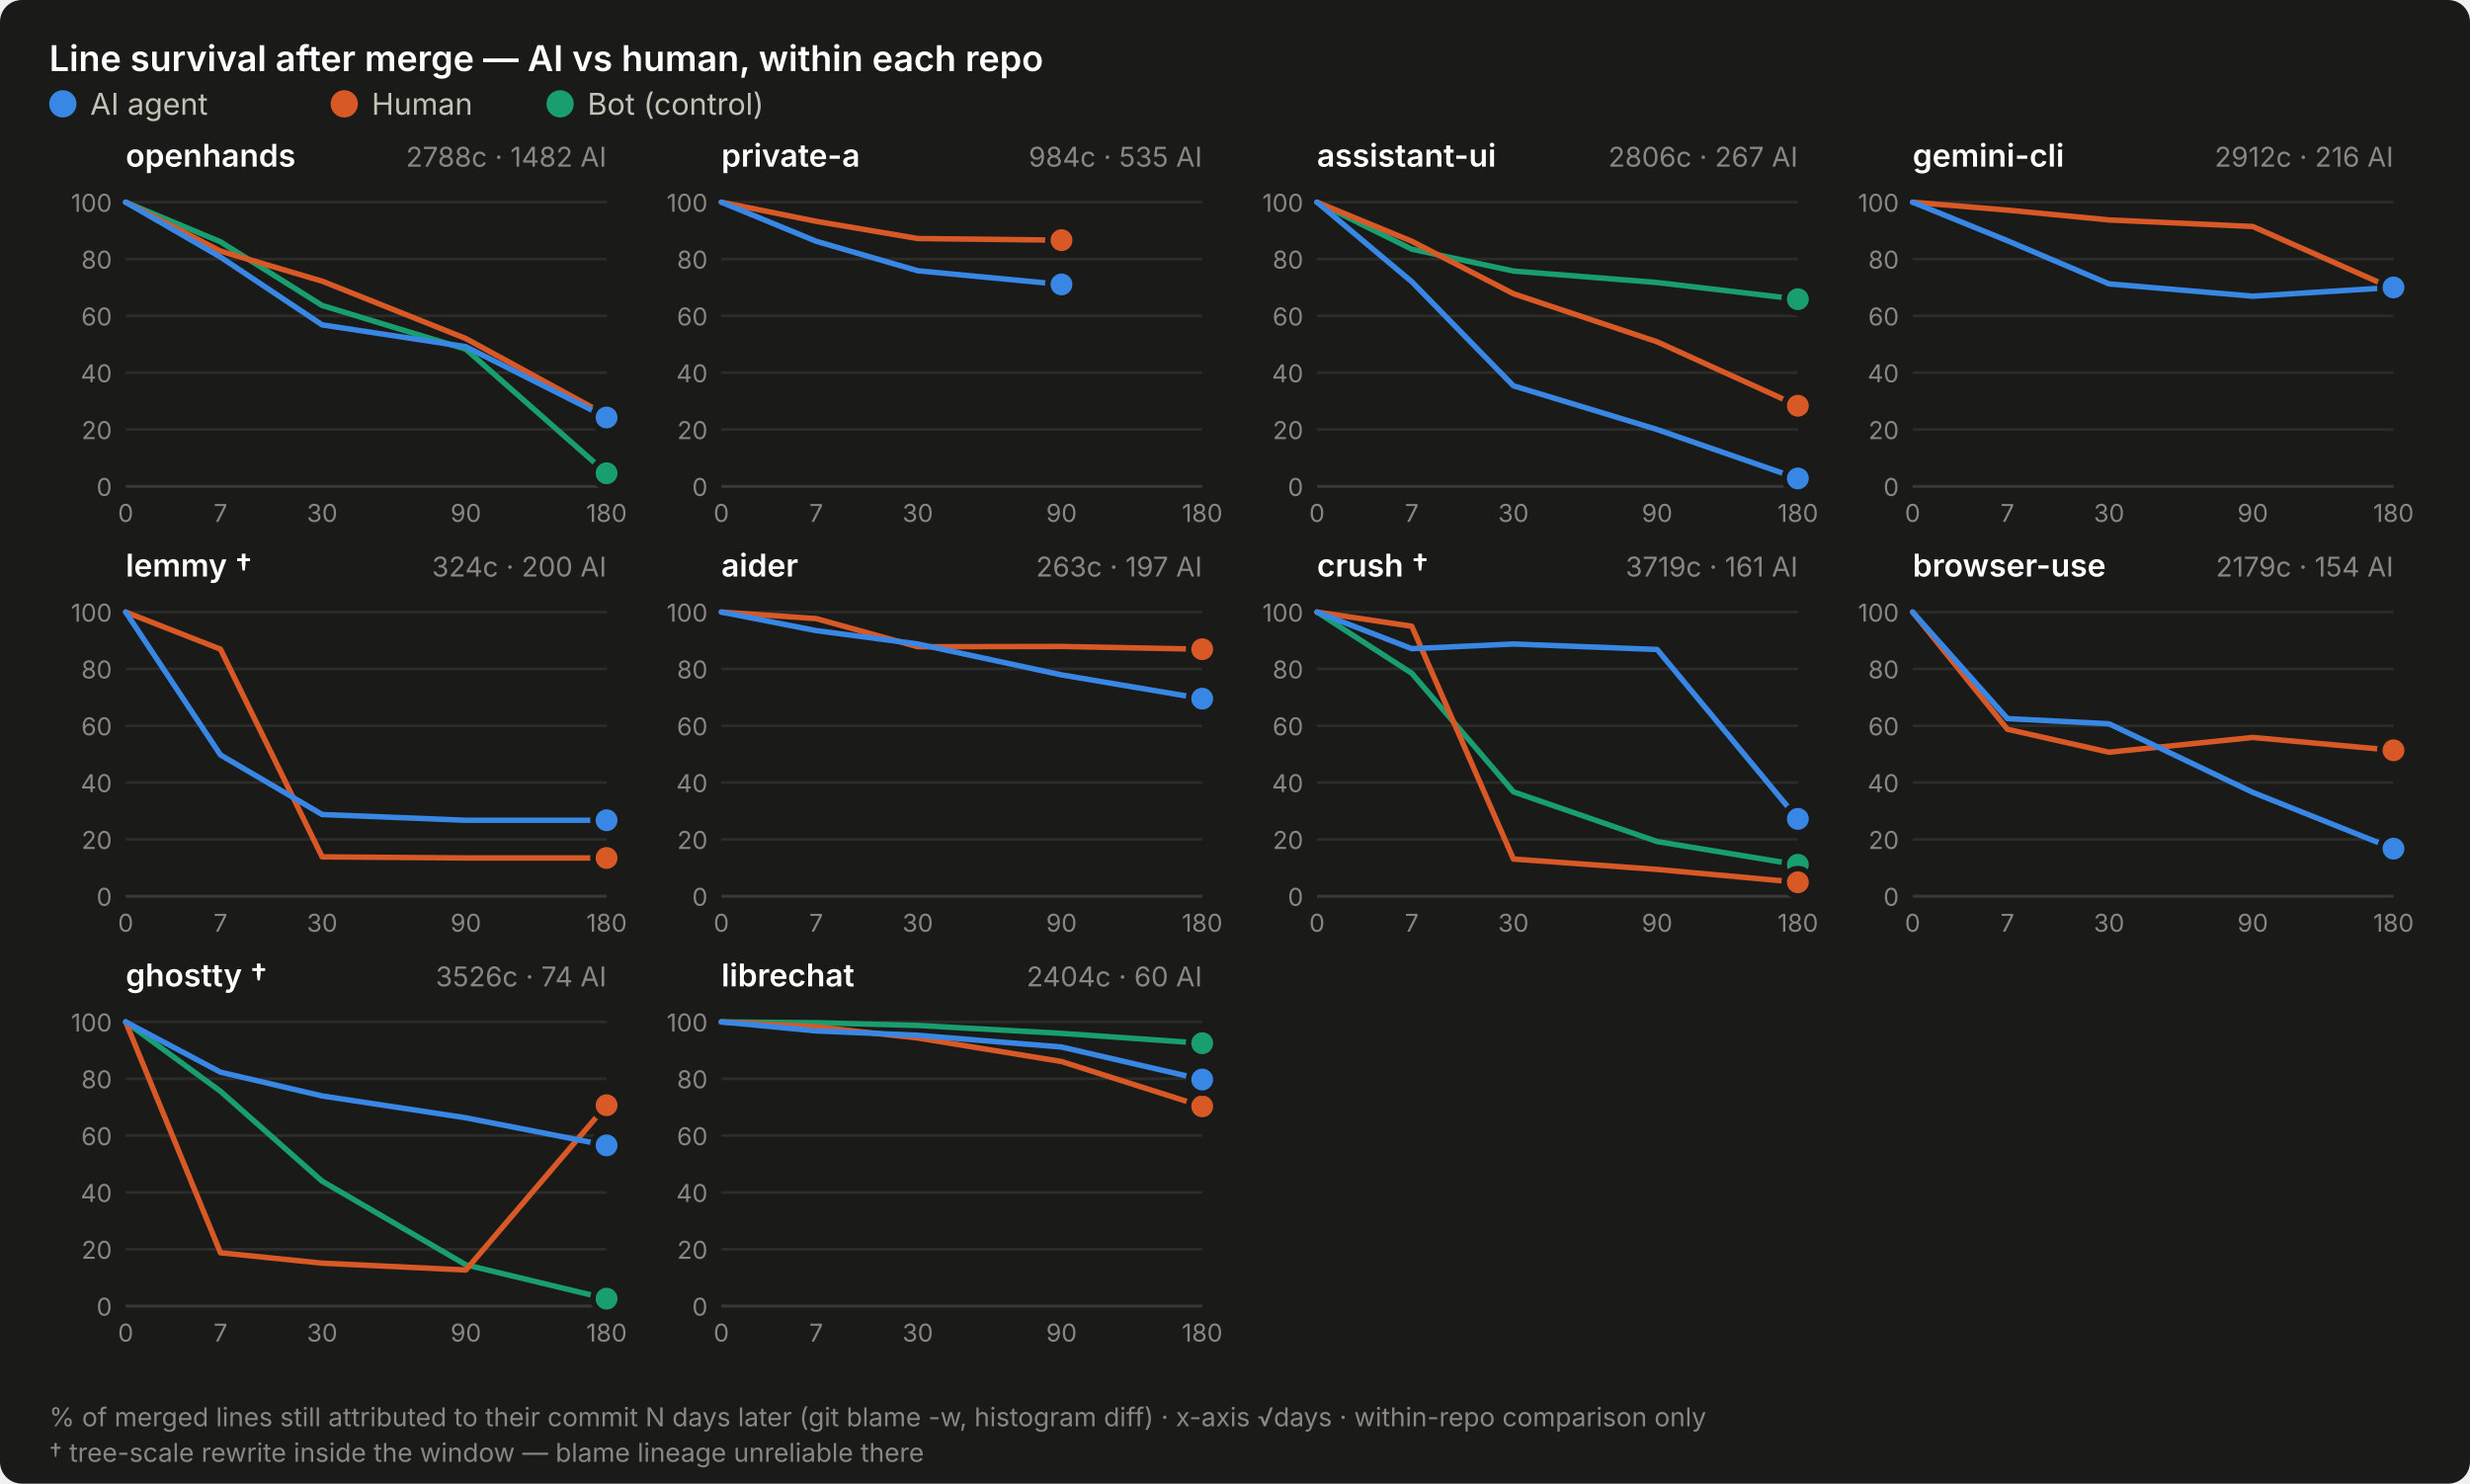
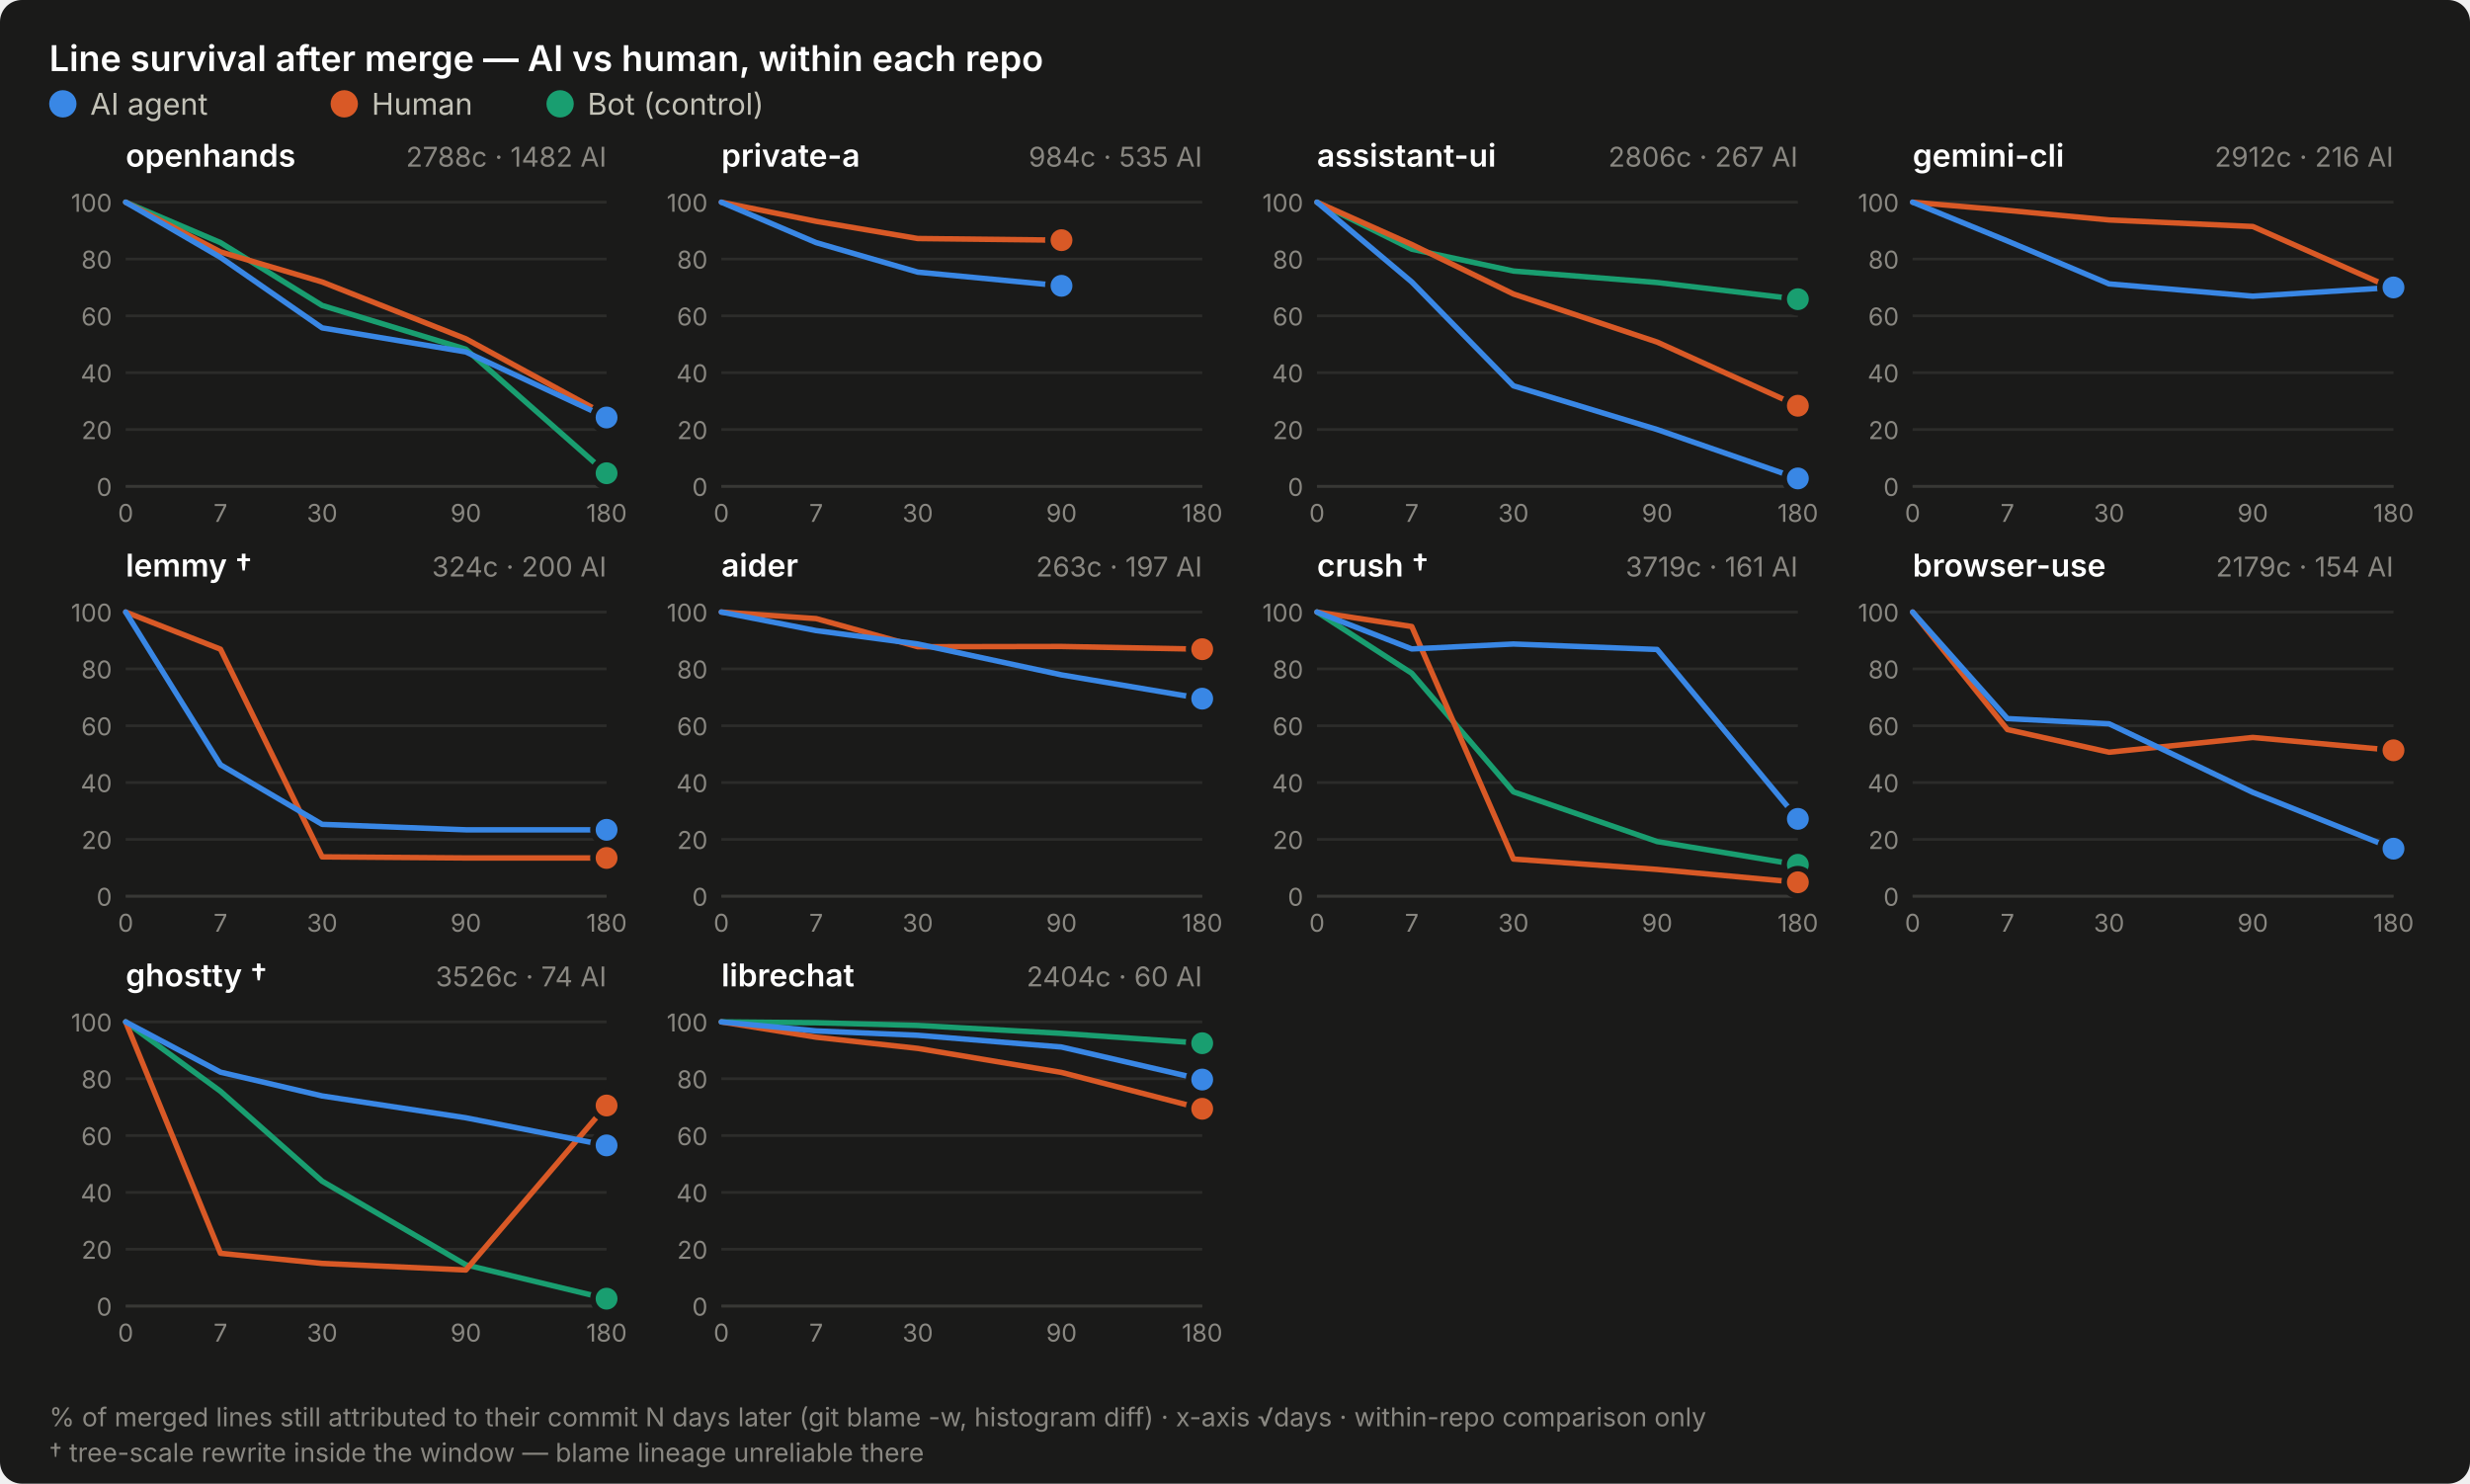
<svg xmlns="http://www.w3.org/2000/svg" width="904" height="543" viewBox="0 0 904 543" font-family="system-ui, -apple-system, &quot;Segoe UI&quot;, sans-serif">
  <rect width="904" height="543" fill="#1a1a19" rx="8" />
  <text x="18" y="26" font-size="13" font-weight="600" fill="#ffffff">Line survival after merge — AI vs human, within each repo</text>
  <circle cx="23" cy="38" r="5" fill="#3987e5" />
  <text x="33" y="42" font-size="11" fill="#c3c2b7">AI agent</text>
  <circle cx="126" cy="38" r="5" fill="#d95926" />
  <text x="136" y="42" font-size="11" fill="#c3c2b7">Human</text>
  <circle cx="205" cy="38" r="5" fill="#199e70" />
  <text x="215" y="42" font-size="11" fill="#c3c2b7">Bot (control)</text>
  <text x="46" y="61" font-size="11.5" font-weight="600" fill="#ffffff">openhands</text>
  <text x="222" y="61" font-size="10" text-anchor="end" fill="#898781">2788c · 1482 AI</text>
  <line x1="46" y1="178.0" x2="222" y2="178.0" stroke="#2c2c2a" stroke-width="1" />
  <text x="41" y="181.5" font-size="9" text-anchor="end" fill="#898781">0</text>
  <line x1="46" y1="157.2" x2="222" y2="157.2" stroke="#2c2c2a" stroke-width="1" />
  <text x="41" y="160.7" font-size="9" text-anchor="end" fill="#898781">20</text>
  <line x1="46" y1="136.4" x2="222" y2="136.4" stroke="#2c2c2a" stroke-width="1" />
  <text x="41" y="139.9" font-size="9" text-anchor="end" fill="#898781">40</text>
  <line x1="46" y1="115.6" x2="222" y2="115.6" stroke="#2c2c2a" stroke-width="1" />
  <text x="41" y="119.1" font-size="9" text-anchor="end" fill="#898781">60</text>
  <line x1="46" y1="94.8" x2="222" y2="94.8" stroke="#2c2c2a" stroke-width="1" />
  <text x="41" y="98.3" font-size="9" text-anchor="end" fill="#898781">80</text>
  <line x1="46" y1="74.0" x2="222" y2="74.0" stroke="#2c2c2a" stroke-width="1" />
  <text x="41" y="77.5" font-size="9" text-anchor="end" fill="#898781">100</text>
  <text x="46.0" y="191" font-size="9" text-anchor="middle" fill="#898781">0</text>
  <text x="80.7" y="191" font-size="9" text-anchor="middle" fill="#898781">7</text>
  <text x="117.9" y="191" font-size="9" text-anchor="middle" fill="#898781">30</text>
  <text x="170.5" y="191" font-size="9" text-anchor="middle" fill="#898781">90</text>
  <text x="222.0" y="191" font-size="9" text-anchor="middle" fill="#898781">180</text>
  <line x1="46" y1="178" x2="222" y2="178" stroke="#383835" stroke-width="1" />
-   <path d="M46.0,74.0 L80.7,88.5 L117.9,111.8 L170.5,127.8 L222.0,173.2" fill="none" stroke="#199e70" stroke-width="2" stroke-linecap="round" stroke-linejoin="round" />
+   <path d="M46.0,74.0 L80.7,88.8 L117.9,111.8 L170.5,127.8 L222.0,173.2" fill="none" stroke="#199e70" stroke-width="2" stroke-linecap="round" stroke-linejoin="round" />
  <circle cx="222.0" cy="173.2" r="6" fill="#1a1a19" />
  <circle cx="222.0" cy="173.2" r="4" fill="#199e70" />
-   <path d="M46.0,74.0 L80.7,91.9 L117.9,102.9 L170.5,123.9 L222.0,152.0" fill="none" stroke="#d95926" stroke-width="2" stroke-linecap="round" stroke-linejoin="round" />
+   <path d="M46.0,74.0 L80.7,92.2 L117.9,103.2 L170.5,124.0 L222.0,152.0" fill="none" stroke="#d95926" stroke-width="2" stroke-linecap="round" stroke-linejoin="round" />
  <circle cx="222.0" cy="152.0" r="6" fill="#1a1a19" />
  <circle cx="222.0" cy="152.0" r="4" fill="#d95926" />
-   <path d="M46.0,74.0 L80.7,94.1 L117.9,118.9 L170.5,126.9 L222.0,152.8" fill="none" stroke="#3987e5" stroke-width="2" stroke-linecap="round" stroke-linejoin="round" />
+   <path d="M46.0,74.0 L80.7,94.2 L117.9,120.0 L170.5,128.8 L222.0,152.8" fill="none" stroke="#3987e5" stroke-width="2" stroke-linecap="round" stroke-linejoin="round" />
  <circle cx="222.0" cy="152.8" r="6" fill="#1a1a19" />
  <circle cx="222.0" cy="152.8" r="4" fill="#3987e5" />
  <text x="264" y="61" font-size="11.5" font-weight="600" fill="#ffffff">private-a</text>
  <text x="440" y="61" font-size="10" text-anchor="end" fill="#898781">984c · 535 AI</text>
  <line x1="264" y1="178.0" x2="440" y2="178.0" stroke="#2c2c2a" stroke-width="1" />
  <text x="259" y="181.5" font-size="9" text-anchor="end" fill="#898781">0</text>
  <line x1="264" y1="157.2" x2="440" y2="157.2" stroke="#2c2c2a" stroke-width="1" />
  <text x="259" y="160.7" font-size="9" text-anchor="end" fill="#898781">20</text>
  <line x1="264" y1="136.4" x2="440" y2="136.4" stroke="#2c2c2a" stroke-width="1" />
  <text x="259" y="139.9" font-size="9" text-anchor="end" fill="#898781">40</text>
  <line x1="264" y1="115.6" x2="440" y2="115.6" stroke="#2c2c2a" stroke-width="1" />
  <text x="259" y="119.1" font-size="9" text-anchor="end" fill="#898781">60</text>
  <line x1="264" y1="94.8" x2="440" y2="94.8" stroke="#2c2c2a" stroke-width="1" />
  <text x="259" y="98.3" font-size="9" text-anchor="end" fill="#898781">80</text>
  <line x1="264" y1="74.0" x2="440" y2="74.0" stroke="#2c2c2a" stroke-width="1" />
  <text x="259" y="77.5" font-size="9" text-anchor="end" fill="#898781">100</text>
  <text x="264.0" y="191" font-size="9" text-anchor="middle" fill="#898781">0</text>
  <text x="298.7" y="191" font-size="9" text-anchor="middle" fill="#898781">7</text>
  <text x="335.9" y="191" font-size="9" text-anchor="middle" fill="#898781">30</text>
  <text x="388.5" y="191" font-size="9" text-anchor="middle" fill="#898781">90</text>
  <text x="440.0" y="191" font-size="9" text-anchor="middle" fill="#898781">180</text>
  <line x1="264" y1="178" x2="440" y2="178" stroke="#383835" stroke-width="1" />
  <path d="M264.0,74.0 L298.7,81.0 L335.9,87.3 L388.5,87.9" fill="none" stroke="#d95926" stroke-width="2" stroke-linecap="round" stroke-linejoin="round" />
  <circle cx="388.5" cy="87.9" r="6" fill="#1a1a19" />
  <circle cx="388.5" cy="87.9" r="4" fill="#d95926" />
-   <path d="M264.0,74.0 L298.7,88.3 L335.9,99.1 L388.5,104.1" fill="none" stroke="#3987e5" stroke-width="2" stroke-linecap="round" stroke-linejoin="round" />
-   <circle cx="388.5" cy="104.1" r="6" fill="#1a1a19" />
-   <circle cx="388.5" cy="104.1" r="4" fill="#3987e5" />
+   <path d="M264.0,74.0 L298.7,88.8 L335.9,99.6 L388.5,104.6" fill="none" stroke="#3987e5" stroke-width="2" stroke-linecap="round" stroke-linejoin="round" />
+   <circle cx="388.5" cy="104.6" r="6" fill="#1a1a19" />
+   <circle cx="388.5" cy="104.6" r="4" fill="#3987e5" />
  <text x="482" y="61" font-size="11.5" font-weight="600" fill="#ffffff">assistant-ui</text>
  <text x="658" y="61" font-size="10" text-anchor="end" fill="#898781">2806c · 267 AI</text>
  <line x1="482" y1="178.0" x2="658" y2="178.0" stroke="#2c2c2a" stroke-width="1" />
  <text x="477" y="181.5" font-size="9" text-anchor="end" fill="#898781">0</text>
  <line x1="482" y1="157.2" x2="658" y2="157.2" stroke="#2c2c2a" stroke-width="1" />
  <text x="477" y="160.7" font-size="9" text-anchor="end" fill="#898781">20</text>
  <line x1="482" y1="136.4" x2="658" y2="136.4" stroke="#2c2c2a" stroke-width="1" />
  <text x="477" y="139.9" font-size="9" text-anchor="end" fill="#898781">40</text>
  <line x1="482" y1="115.6" x2="658" y2="115.6" stroke="#2c2c2a" stroke-width="1" />
  <text x="477" y="119.1" font-size="9" text-anchor="end" fill="#898781">60</text>
  <line x1="482" y1="94.8" x2="658" y2="94.8" stroke="#2c2c2a" stroke-width="1" />
  <text x="477" y="98.3" font-size="9" text-anchor="end" fill="#898781">80</text>
  <line x1="482" y1="74.0" x2="658" y2="74.0" stroke="#2c2c2a" stroke-width="1" />
  <text x="477" y="77.5" font-size="9" text-anchor="end" fill="#898781">100</text>
  <text x="482.0" y="191" font-size="9" text-anchor="middle" fill="#898781">0</text>
  <text x="516.7" y="191" font-size="9" text-anchor="middle" fill="#898781">7</text>
  <text x="553.9" y="191" font-size="9" text-anchor="middle" fill="#898781">30</text>
  <text x="606.5" y="191" font-size="9" text-anchor="middle" fill="#898781">90</text>
  <text x="658.0" y="191" font-size="9" text-anchor="middle" fill="#898781">180</text>
  <line x1="482" y1="178" x2="658" y2="178" stroke="#383835" stroke-width="1" />
  <path d="M482.0,74.0 L516.7,91.2 L553.9,99.2 L606.5,103.4 L658.0,109.5" fill="none" stroke="#199e70" stroke-width="2" stroke-linecap="round" stroke-linejoin="round" />
  <circle cx="658.0" cy="109.5" r="6" fill="#1a1a19" />
  <circle cx="658.0" cy="109.5" r="4" fill="#199e70" />
-   <path d="M482.0,74.0 L516.7,88.3 L553.9,107.5 L606.5,125.1 L658.0,148.5" fill="none" stroke="#d95926" stroke-width="2" stroke-linecap="round" stroke-linejoin="round" />
+   <path d="M482.0,74.0 L516.7,89.5 L553.9,107.6 L606.5,125.2 L658.0,148.5" fill="none" stroke="#d95926" stroke-width="2" stroke-linecap="round" stroke-linejoin="round" />
  <circle cx="658.0" cy="148.5" r="6" fill="#1a1a19" />
  <circle cx="658.0" cy="148.5" r="4" fill="#d95926" />
-   <path d="M482.0,74.0 L516.7,103.1 L553.9,141.2 L606.5,157.2 L658.0,175.1" fill="none" stroke="#3987e5" stroke-width="2" stroke-linecap="round" stroke-linejoin="round" />
+   <path d="M482.0,74.0 L516.7,103.2 L553.9,141.2 L606.5,157.2 L658.0,175.1" fill="none" stroke="#3987e5" stroke-width="2" stroke-linecap="round" stroke-linejoin="round" />
  <circle cx="658.0" cy="175.1" r="6" fill="#1a1a19" />
  <circle cx="658.0" cy="175.1" r="4" fill="#3987e5" />
  <text x="700" y="61" font-size="11.5" font-weight="600" fill="#ffffff">gemini-cli</text>
  <text x="876" y="61" font-size="10" text-anchor="end" fill="#898781">2912c · 216 AI</text>
  <line x1="700" y1="178.0" x2="876" y2="178.0" stroke="#2c2c2a" stroke-width="1" />
  <text x="695" y="181.5" font-size="9" text-anchor="end" fill="#898781">0</text>
  <line x1="700" y1="157.2" x2="876" y2="157.2" stroke="#2c2c2a" stroke-width="1" />
  <text x="695" y="160.7" font-size="9" text-anchor="end" fill="#898781">20</text>
  <line x1="700" y1="136.4" x2="876" y2="136.4" stroke="#2c2c2a" stroke-width="1" />
  <text x="695" y="139.9" font-size="9" text-anchor="end" fill="#898781">40</text>
  <line x1="700" y1="115.6" x2="876" y2="115.6" stroke="#2c2c2a" stroke-width="1" />
  <text x="695" y="119.1" font-size="9" text-anchor="end" fill="#898781">60</text>
  <line x1="700" y1="94.8" x2="876" y2="94.8" stroke="#2c2c2a" stroke-width="1" />
  <text x="695" y="98.3" font-size="9" text-anchor="end" fill="#898781">80</text>
  <line x1="700" y1="74.0" x2="876" y2="74.0" stroke="#2c2c2a" stroke-width="1" />
  <text x="695" y="77.5" font-size="9" text-anchor="end" fill="#898781">100</text>
  <text x="700.0" y="191" font-size="9" text-anchor="middle" fill="#898781">0</text>
  <text x="734.7" y="191" font-size="9" text-anchor="middle" fill="#898781">7</text>
  <text x="771.9" y="191" font-size="9" text-anchor="middle" fill="#898781">30</text>
  <text x="824.5" y="191" font-size="9" text-anchor="middle" fill="#898781">90</text>
  <text x="876.0" y="191" font-size="9" text-anchor="middle" fill="#898781">180</text>
  <line x1="700" y1="178" x2="876" y2="178" stroke="#383835" stroke-width="1" />
-   <path d="M700.0,74.0 L734.7,76.9 L771.9,80.5 L824.5,82.9 L876.0,105.7" fill="none" stroke="#d95926" stroke-width="2" stroke-linecap="round" stroke-linejoin="round" />
+   <path d="M700.0,74.0 L734.7,77.0 L771.9,80.5 L824.5,82.9 L876.0,105.7" fill="none" stroke="#d95926" stroke-width="2" stroke-linecap="round" stroke-linejoin="round" />
  <circle cx="876.0" cy="105.7" r="6" fill="#1a1a19" />
  <circle cx="876.0" cy="105.7" r="4" fill="#d95926" />
-   <path d="M700.0,74.0 L734.7,88.1 L771.9,103.9 L824.5,108.4 L876.0,105.2" fill="none" stroke="#3987e5" stroke-width="2" stroke-linecap="round" stroke-linejoin="round" />
+   <path d="M700.0,74.0 L734.7,88.2 L771.9,103.9 L824.5,108.4 L876.0,105.2" fill="none" stroke="#3987e5" stroke-width="2" stroke-linecap="round" stroke-linejoin="round" />
  <circle cx="876.0" cy="105.2" r="6" fill="#1a1a19" />
  <circle cx="876.0" cy="105.2" r="4" fill="#3987e5" />
  <text x="46" y="211" font-size="11.5" font-weight="600" fill="#ffffff">lemmy †</text>
  <text x="222" y="211" font-size="10" text-anchor="end" fill="#898781">324c · 200 AI</text>
  <line x1="46" y1="328.0" x2="222" y2="328.0" stroke="#2c2c2a" stroke-width="1" />
  <text x="41" y="331.5" font-size="9" text-anchor="end" fill="#898781">0</text>
  <line x1="46" y1="307.2" x2="222" y2="307.2" stroke="#2c2c2a" stroke-width="1" />
  <text x="41" y="310.7" font-size="9" text-anchor="end" fill="#898781">20</text>
  <line x1="46" y1="286.4" x2="222" y2="286.4" stroke="#2c2c2a" stroke-width="1" />
  <text x="41" y="289.9" font-size="9" text-anchor="end" fill="#898781">40</text>
  <line x1="46" y1="265.6" x2="222" y2="265.6" stroke="#2c2c2a" stroke-width="1" />
  <text x="41" y="269.1" font-size="9" text-anchor="end" fill="#898781">60</text>
  <line x1="46" y1="244.8" x2="222" y2="244.8" stroke="#2c2c2a" stroke-width="1" />
  <text x="41" y="248.3" font-size="9" text-anchor="end" fill="#898781">80</text>
  <line x1="46" y1="224.0" x2="222" y2="224.0" stroke="#2c2c2a" stroke-width="1" />
  <text x="41" y="227.5" font-size="9" text-anchor="end" fill="#898781">100</text>
  <text x="46.0" y="341" font-size="9" text-anchor="middle" fill="#898781">0</text>
  <text x="80.7" y="341" font-size="9" text-anchor="middle" fill="#898781">7</text>
  <text x="117.9" y="341" font-size="9" text-anchor="middle" fill="#898781">30</text>
  <text x="170.5" y="341" font-size="9" text-anchor="middle" fill="#898781">90</text>
  <text x="222.0" y="341" font-size="9" text-anchor="middle" fill="#898781">180</text>
  <line x1="46" y1="328" x2="222" y2="328" stroke="#383835" stroke-width="1" />
  <path d="M46.0,224.0 L80.7,237.6 L117.9,313.6 L170.5,314.0 L222.0,314.0" fill="none" stroke="#d95926" stroke-width="2" stroke-linecap="round" stroke-linejoin="round" />
  <circle cx="222.0" cy="314.0" r="6" fill="#1a1a19" />
  <circle cx="222.0" cy="314.0" r="4" fill="#d95926" />
-   <path d="M46.0,224.0 L80.7,276.3 L117.9,298.1 L170.5,300.2 L222.0,300.2" fill="none" stroke="#3987e5" stroke-width="2" stroke-linecap="round" stroke-linejoin="round" />
-   <circle cx="222.0" cy="300.2" r="6" fill="#1a1a19" />
-   <circle cx="222.0" cy="300.2" r="4" fill="#3987e5" />
+   <path d="M46.0,224.0 L80.7,279.9 L117.9,301.7 L170.5,303.7 L222.0,303.7" fill="none" stroke="#3987e5" stroke-width="2" stroke-linecap="round" stroke-linejoin="round" />
+   <circle cx="222.0" cy="303.7" r="6" fill="#1a1a19" />
+   <circle cx="222.0" cy="303.7" r="4" fill="#3987e5" />
  <text x="264" y="211" font-size="11.5" font-weight="600" fill="#ffffff">aider</text>
  <text x="440" y="211" font-size="10" text-anchor="end" fill="#898781">263c · 197 AI</text>
  <line x1="264" y1="328.0" x2="440" y2="328.0" stroke="#2c2c2a" stroke-width="1" />
  <text x="259" y="331.5" font-size="9" text-anchor="end" fill="#898781">0</text>
  <line x1="264" y1="307.2" x2="440" y2="307.2" stroke="#2c2c2a" stroke-width="1" />
  <text x="259" y="310.7" font-size="9" text-anchor="end" fill="#898781">20</text>
  <line x1="264" y1="286.4" x2="440" y2="286.4" stroke="#2c2c2a" stroke-width="1" />
  <text x="259" y="289.9" font-size="9" text-anchor="end" fill="#898781">40</text>
  <line x1="264" y1="265.6" x2="440" y2="265.6" stroke="#2c2c2a" stroke-width="1" />
  <text x="259" y="269.1" font-size="9" text-anchor="end" fill="#898781">60</text>
  <line x1="264" y1="244.8" x2="440" y2="244.8" stroke="#2c2c2a" stroke-width="1" />
  <text x="259" y="248.3" font-size="9" text-anchor="end" fill="#898781">80</text>
  <line x1="264" y1="224.0" x2="440" y2="224.0" stroke="#2c2c2a" stroke-width="1" />
  <text x="259" y="227.5" font-size="9" text-anchor="end" fill="#898781">100</text>
  <text x="264.0" y="341" font-size="9" text-anchor="middle" fill="#898781">0</text>
  <text x="298.7" y="341" font-size="9" text-anchor="middle" fill="#898781">7</text>
  <text x="335.9" y="341" font-size="9" text-anchor="middle" fill="#898781">30</text>
  <text x="388.5" y="341" font-size="9" text-anchor="middle" fill="#898781">90</text>
  <text x="440.0" y="341" font-size="9" text-anchor="middle" fill="#898781">180</text>
  <line x1="264" y1="328" x2="440" y2="328" stroke="#383835" stroke-width="1" />
  <path d="M264.0,224.0 L298.7,226.4 L335.9,236.7 L388.5,236.6 L440.0,237.6" fill="none" stroke="#d95926" stroke-width="2" stroke-linecap="round" stroke-linejoin="round" />
  <circle cx="440.0" cy="237.6" r="6" fill="#1a1a19" />
  <circle cx="440.0" cy="237.6" r="4" fill="#d95926" />
  <path d="M264.0,224.0 L298.7,230.8 L335.9,235.7 L388.5,247.0 L440.0,255.7" fill="none" stroke="#3987e5" stroke-width="2" stroke-linecap="round" stroke-linejoin="round" />
  <circle cx="440.0" cy="255.7" r="6" fill="#1a1a19" />
  <circle cx="440.0" cy="255.7" r="4" fill="#3987e5" />
  <text x="482" y="211" font-size="11.5" font-weight="600" fill="#ffffff">crush †</text>
  <text x="658" y="211" font-size="10" text-anchor="end" fill="#898781">3719c · 161 AI</text>
  <line x1="482" y1="328.0" x2="658" y2="328.0" stroke="#2c2c2a" stroke-width="1" />
  <text x="477" y="331.5" font-size="9" text-anchor="end" fill="#898781">0</text>
  <line x1="482" y1="307.2" x2="658" y2="307.2" stroke="#2c2c2a" stroke-width="1" />
  <text x="477" y="310.7" font-size="9" text-anchor="end" fill="#898781">20</text>
  <line x1="482" y1="286.4" x2="658" y2="286.4" stroke="#2c2c2a" stroke-width="1" />
  <text x="477" y="289.9" font-size="9" text-anchor="end" fill="#898781">40</text>
  <line x1="482" y1="265.6" x2="658" y2="265.6" stroke="#2c2c2a" stroke-width="1" />
  <text x="477" y="269.1" font-size="9" text-anchor="end" fill="#898781">60</text>
  <line x1="482" y1="244.8" x2="658" y2="244.8" stroke="#2c2c2a" stroke-width="1" />
  <text x="477" y="248.3" font-size="9" text-anchor="end" fill="#898781">80</text>
  <line x1="482" y1="224.0" x2="658" y2="224.0" stroke="#2c2c2a" stroke-width="1" />
  <text x="477" y="227.5" font-size="9" text-anchor="end" fill="#898781">100</text>
  <text x="482.0" y="341" font-size="9" text-anchor="middle" fill="#898781">0</text>
  <text x="516.7" y="341" font-size="9" text-anchor="middle" fill="#898781">7</text>
  <text x="553.9" y="341" font-size="9" text-anchor="middle" fill="#898781">30</text>
  <text x="606.5" y="341" font-size="9" text-anchor="middle" fill="#898781">90</text>
  <text x="658.0" y="341" font-size="9" text-anchor="middle" fill="#898781">180</text>
  <line x1="482" y1="328" x2="658" y2="328" stroke="#383835" stroke-width="1" />
  <path d="M482.0,224.0 L516.7,246.4 L553.9,289.8 L606.5,308.0 L658.0,316.5" fill="none" stroke="#199e70" stroke-width="2" stroke-linecap="round" stroke-linejoin="round" />
  <circle cx="658.0" cy="316.5" r="6" fill="#1a1a19" />
  <circle cx="658.0" cy="316.5" r="4" fill="#199e70" />
-   <path d="M482.0,224.0 L516.7,229.2 L553.9,314.4 L606.5,318.2 L658.0,322.9" fill="none" stroke="#d95926" stroke-width="2" stroke-linecap="round" stroke-linejoin="round" />
+   <path d="M482.0,224.0 L516.7,229.3 L553.9,314.4 L606.5,318.2 L658.0,322.9" fill="none" stroke="#d95926" stroke-width="2" stroke-linecap="round" stroke-linejoin="round" />
  <circle cx="658.0" cy="322.9" r="6" fill="#1a1a19" />
  <circle cx="658.0" cy="322.9" r="4" fill="#d95926" />
-   <path d="M482.0,224.0 L516.7,237.4 L553.9,235.7 L606.5,237.7 L658.0,299.7" fill="none" stroke="#3987e5" stroke-width="2" stroke-linecap="round" stroke-linejoin="round" />
+   <path d="M482.0,224.0 L516.7,237.5 L553.9,235.7 L606.5,237.7 L658.0,299.7" fill="none" stroke="#3987e5" stroke-width="2" stroke-linecap="round" stroke-linejoin="round" />
  <circle cx="658.0" cy="299.7" r="6" fill="#1a1a19" />
  <circle cx="658.0" cy="299.7" r="4" fill="#3987e5" />
  <text x="700" y="211" font-size="11.5" font-weight="600" fill="#ffffff">browser-use</text>
  <text x="876" y="211" font-size="10" text-anchor="end" fill="#898781">2179c · 154 AI</text>
  <line x1="700" y1="328.0" x2="876" y2="328.0" stroke="#2c2c2a" stroke-width="1" />
  <text x="695" y="331.5" font-size="9" text-anchor="end" fill="#898781">0</text>
  <line x1="700" y1="307.2" x2="876" y2="307.2" stroke="#2c2c2a" stroke-width="1" />
  <text x="695" y="310.7" font-size="9" text-anchor="end" fill="#898781">20</text>
  <line x1="700" y1="286.4" x2="876" y2="286.4" stroke="#2c2c2a" stroke-width="1" />
  <text x="695" y="289.9" font-size="9" text-anchor="end" fill="#898781">40</text>
  <line x1="700" y1="265.6" x2="876" y2="265.6" stroke="#2c2c2a" stroke-width="1" />
  <text x="695" y="269.1" font-size="9" text-anchor="end" fill="#898781">60</text>
  <line x1="700" y1="244.8" x2="876" y2="244.8" stroke="#2c2c2a" stroke-width="1" />
  <text x="695" y="248.3" font-size="9" text-anchor="end" fill="#898781">80</text>
  <line x1="700" y1="224.0" x2="876" y2="224.0" stroke="#2c2c2a" stroke-width="1" />
  <text x="695" y="227.5" font-size="9" text-anchor="end" fill="#898781">100</text>
  <text x="700.0" y="341" font-size="9" text-anchor="middle" fill="#898781">0</text>
  <text x="734.7" y="341" font-size="9" text-anchor="middle" fill="#898781">7</text>
  <text x="771.9" y="341" font-size="9" text-anchor="middle" fill="#898781">30</text>
  <text x="824.5" y="341" font-size="9" text-anchor="middle" fill="#898781">90</text>
  <text x="876.0" y="341" font-size="9" text-anchor="middle" fill="#898781">180</text>
  <line x1="700" y1="328" x2="876" y2="328" stroke="#383835" stroke-width="1" />
-   <path d="M700.0,224.0 L734.7,266.9 L771.9,275.3 L824.5,269.9 L876.0,274.6" fill="none" stroke="#d95926" stroke-width="2" stroke-linecap="round" stroke-linejoin="round" />
+   <path d="M700.0,224.0 L734.7,267.0 L771.9,275.3 L824.5,269.9 L876.0,274.6" fill="none" stroke="#d95926" stroke-width="2" stroke-linecap="round" stroke-linejoin="round" />
  <circle cx="876.0" cy="274.6" r="6" fill="#1a1a19" />
  <circle cx="876.0" cy="274.6" r="4" fill="#d95926" />
  <path d="M700.0,224.0 L734.7,263.0 L771.9,264.9 L824.5,290.0 L876.0,310.6" fill="none" stroke="#3987e5" stroke-width="2" stroke-linecap="round" stroke-linejoin="round" />
  <circle cx="876.0" cy="310.6" r="6" fill="#1a1a19" />
  <circle cx="876.0" cy="310.6" r="4" fill="#3987e5" />
  <text x="46" y="361" font-size="11.5" font-weight="600" fill="#ffffff">ghostty †</text>
  <text x="222" y="361" font-size="10" text-anchor="end" fill="#898781">3526c · 74 AI</text>
  <line x1="46" y1="478.0" x2="222" y2="478.0" stroke="#2c2c2a" stroke-width="1" />
  <text x="41" y="481.5" font-size="9" text-anchor="end" fill="#898781">0</text>
  <line x1="46" y1="457.2" x2="222" y2="457.2" stroke="#2c2c2a" stroke-width="1" />
  <text x="41" y="460.7" font-size="9" text-anchor="end" fill="#898781">20</text>
  <line x1="46" y1="436.4" x2="222" y2="436.4" stroke="#2c2c2a" stroke-width="1" />
  <text x="41" y="439.9" font-size="9" text-anchor="end" fill="#898781">40</text>
  <line x1="46" y1="415.6" x2="222" y2="415.6" stroke="#2c2c2a" stroke-width="1" />
  <text x="41" y="419.1" font-size="9" text-anchor="end" fill="#898781">60</text>
  <line x1="46" y1="394.8" x2="222" y2="394.8" stroke="#2c2c2a" stroke-width="1" />
  <text x="41" y="398.3" font-size="9" text-anchor="end" fill="#898781">80</text>
  <line x1="46" y1="374.0" x2="222" y2="374.0" stroke="#2c2c2a" stroke-width="1" />
  <text x="41" y="377.5" font-size="9" text-anchor="end" fill="#898781">100</text>
  <text x="46.0" y="491" font-size="9" text-anchor="middle" fill="#898781">0</text>
  <text x="80.7" y="491" font-size="9" text-anchor="middle" fill="#898781">7</text>
  <text x="117.9" y="491" font-size="9" text-anchor="middle" fill="#898781">30</text>
  <text x="170.5" y="491" font-size="9" text-anchor="middle" fill="#898781">90</text>
  <text x="222.0" y="491" font-size="9" text-anchor="middle" fill="#898781">180</text>
  <line x1="46" y1="478" x2="222" y2="478" stroke="#383835" stroke-width="1" />
  <path d="M46.0,374.0 L80.7,399.4 L117.9,432.3 L170.5,462.9 L222.0,475.3" fill="none" stroke="#199e70" stroke-width="2" stroke-linecap="round" stroke-linejoin="round" />
  <circle cx="222.0" cy="475.3" r="6" fill="#1a1a19" />
  <circle cx="222.0" cy="475.3" r="4" fill="#199e70" />
-   <path d="M46.0,374.0 L80.7,458.5 L117.9,462.3 L170.5,464.8 L222.0,404.5" fill="none" stroke="#d95926" stroke-width="2" stroke-linecap="round" stroke-linejoin="round" />
-   <circle cx="222.0" cy="404.5" r="6" fill="#1a1a19" />
-   <circle cx="222.0" cy="404.5" r="4" fill="#d95926" />
+   <path d="M46.0,374.0 L80.7,458.7 L117.9,462.4 L170.5,464.8 L222.0,404.6" fill="none" stroke="#d95926" stroke-width="2" stroke-linecap="round" stroke-linejoin="round" />
+   <circle cx="222.0" cy="404.6" r="6" fill="#1a1a19" />
+   <circle cx="222.0" cy="404.6" r="4" fill="#d95926" />
  <path d="M46.0,374.0 L80.7,392.4 L117.9,401.1 L170.5,409.1 L222.0,419.2" fill="none" stroke="#3987e5" stroke-width="2" stroke-linecap="round" stroke-linejoin="round" />
  <circle cx="222.0" cy="419.2" r="6" fill="#1a1a19" />
  <circle cx="222.0" cy="419.2" r="4" fill="#3987e5" />
  <text x="264" y="361" font-size="11.5" font-weight="600" fill="#ffffff">librechat</text>
  <text x="440" y="361" font-size="10" text-anchor="end" fill="#898781">2404c · 60 AI</text>
  <line x1="264" y1="478.0" x2="440" y2="478.0" stroke="#2c2c2a" stroke-width="1" />
  <text x="259" y="481.5" font-size="9" text-anchor="end" fill="#898781">0</text>
  <line x1="264" y1="457.2" x2="440" y2="457.2" stroke="#2c2c2a" stroke-width="1" />
  <text x="259" y="460.7" font-size="9" text-anchor="end" fill="#898781">20</text>
  <line x1="264" y1="436.4" x2="440" y2="436.4" stroke="#2c2c2a" stroke-width="1" />
  <text x="259" y="439.9" font-size="9" text-anchor="end" fill="#898781">40</text>
  <line x1="264" y1="415.6" x2="440" y2="415.6" stroke="#2c2c2a" stroke-width="1" />
  <text x="259" y="419.1" font-size="9" text-anchor="end" fill="#898781">60</text>
  <line x1="264" y1="394.8" x2="440" y2="394.8" stroke="#2c2c2a" stroke-width="1" />
  <text x="259" y="398.3" font-size="9" text-anchor="end" fill="#898781">80</text>
  <line x1="264" y1="374.0" x2="440" y2="374.0" stroke="#2c2c2a" stroke-width="1" />
  <text x="259" y="377.5" font-size="9" text-anchor="end" fill="#898781">100</text>
  <text x="264.0" y="491" font-size="9" text-anchor="middle" fill="#898781">0</text>
  <text x="298.7" y="491" font-size="9" text-anchor="middle" fill="#898781">7</text>
  <text x="335.9" y="491" font-size="9" text-anchor="middle" fill="#898781">30</text>
  <text x="388.5" y="491" font-size="9" text-anchor="middle" fill="#898781">90</text>
  <text x="440.0" y="491" font-size="9" text-anchor="middle" fill="#898781">180</text>
  <line x1="264" y1="478" x2="440" y2="478" stroke="#383835" stroke-width="1" />
  <path d="M264.0,374.0 L298.7,374.3 L335.9,375.3 L388.5,378.2 L440.0,381.8" fill="none" stroke="#199e70" stroke-width="2" stroke-linecap="round" stroke-linejoin="round" />
  <circle cx="440.0" cy="381.8" r="6" fill="#1a1a19" />
  <circle cx="440.0" cy="381.8" r="4" fill="#199e70" />
-   <path d="M264.0,374.0 L298.7,375.8 L335.9,379.9 L388.5,388.5 L440.0,404.9" fill="none" stroke="#d95926" stroke-width="2" stroke-linecap="round" stroke-linejoin="round" />
-   <circle cx="440.0" cy="404.9" r="6" fill="#1a1a19" />
-   <circle cx="440.0" cy="404.9" r="4" fill="#d95926" />
+   <path d="M264.0,374.0 L298.7,379.6 L335.9,383.7 L388.5,392.5 L440.0,405.8" fill="none" stroke="#d95926" stroke-width="2" stroke-linecap="round" stroke-linejoin="round" />
+   <circle cx="440.0" cy="405.8" r="6" fill="#1a1a19" />
+   <circle cx="440.0" cy="405.8" r="4" fill="#d95926" />
  <path d="M264.0,374.0 L298.7,377.3 L335.9,378.9 L388.5,383.2 L440.0,395.1" fill="none" stroke="#3987e5" stroke-width="2" stroke-linecap="round" stroke-linejoin="round" />
  <circle cx="440.0" cy="395.1" r="6" fill="#1a1a19" />
  <circle cx="440.0" cy="395.1" r="4" fill="#3987e5" />
  <text x="18" y="522" font-size="9.5" fill="#898781">% of merged lines still attributed to their commit N days later (git blame -w, histogram diff) · x-axis √days · within-repo comparison only</text>
  <text x="18" y="535" font-size="9.5" fill="#898781">† tree-scale rewrite inside the window — blame lineage unreliable there</text>
</svg>
